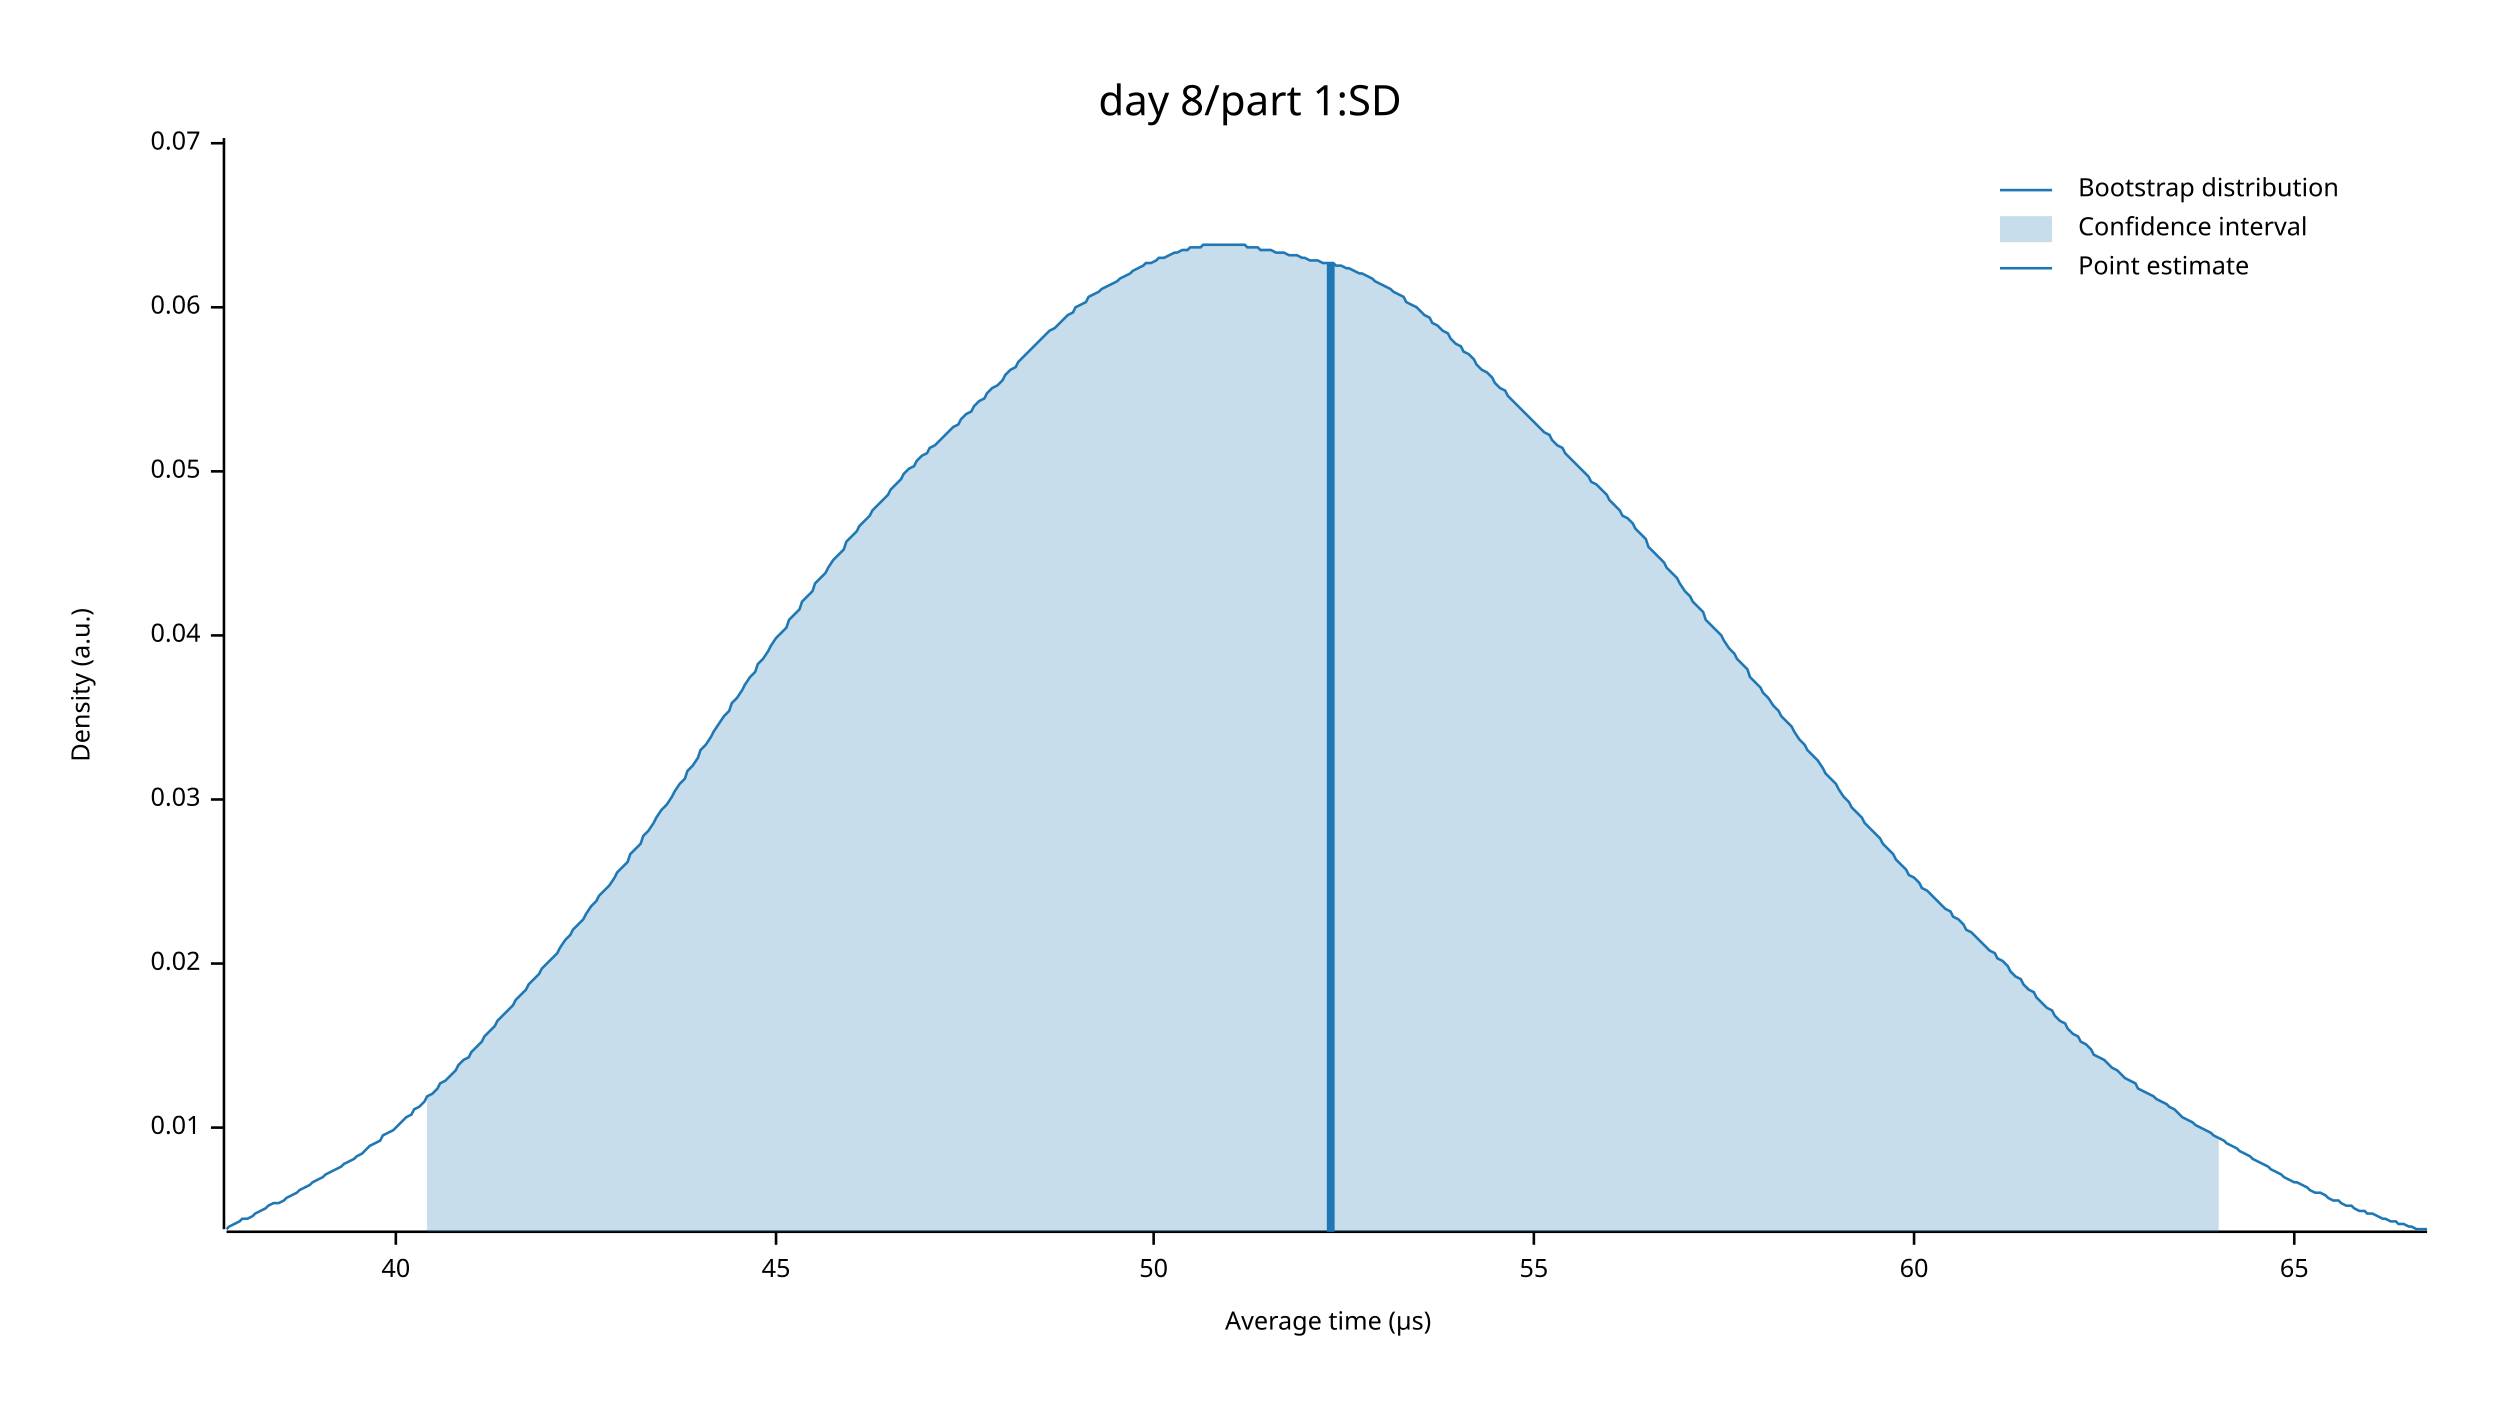
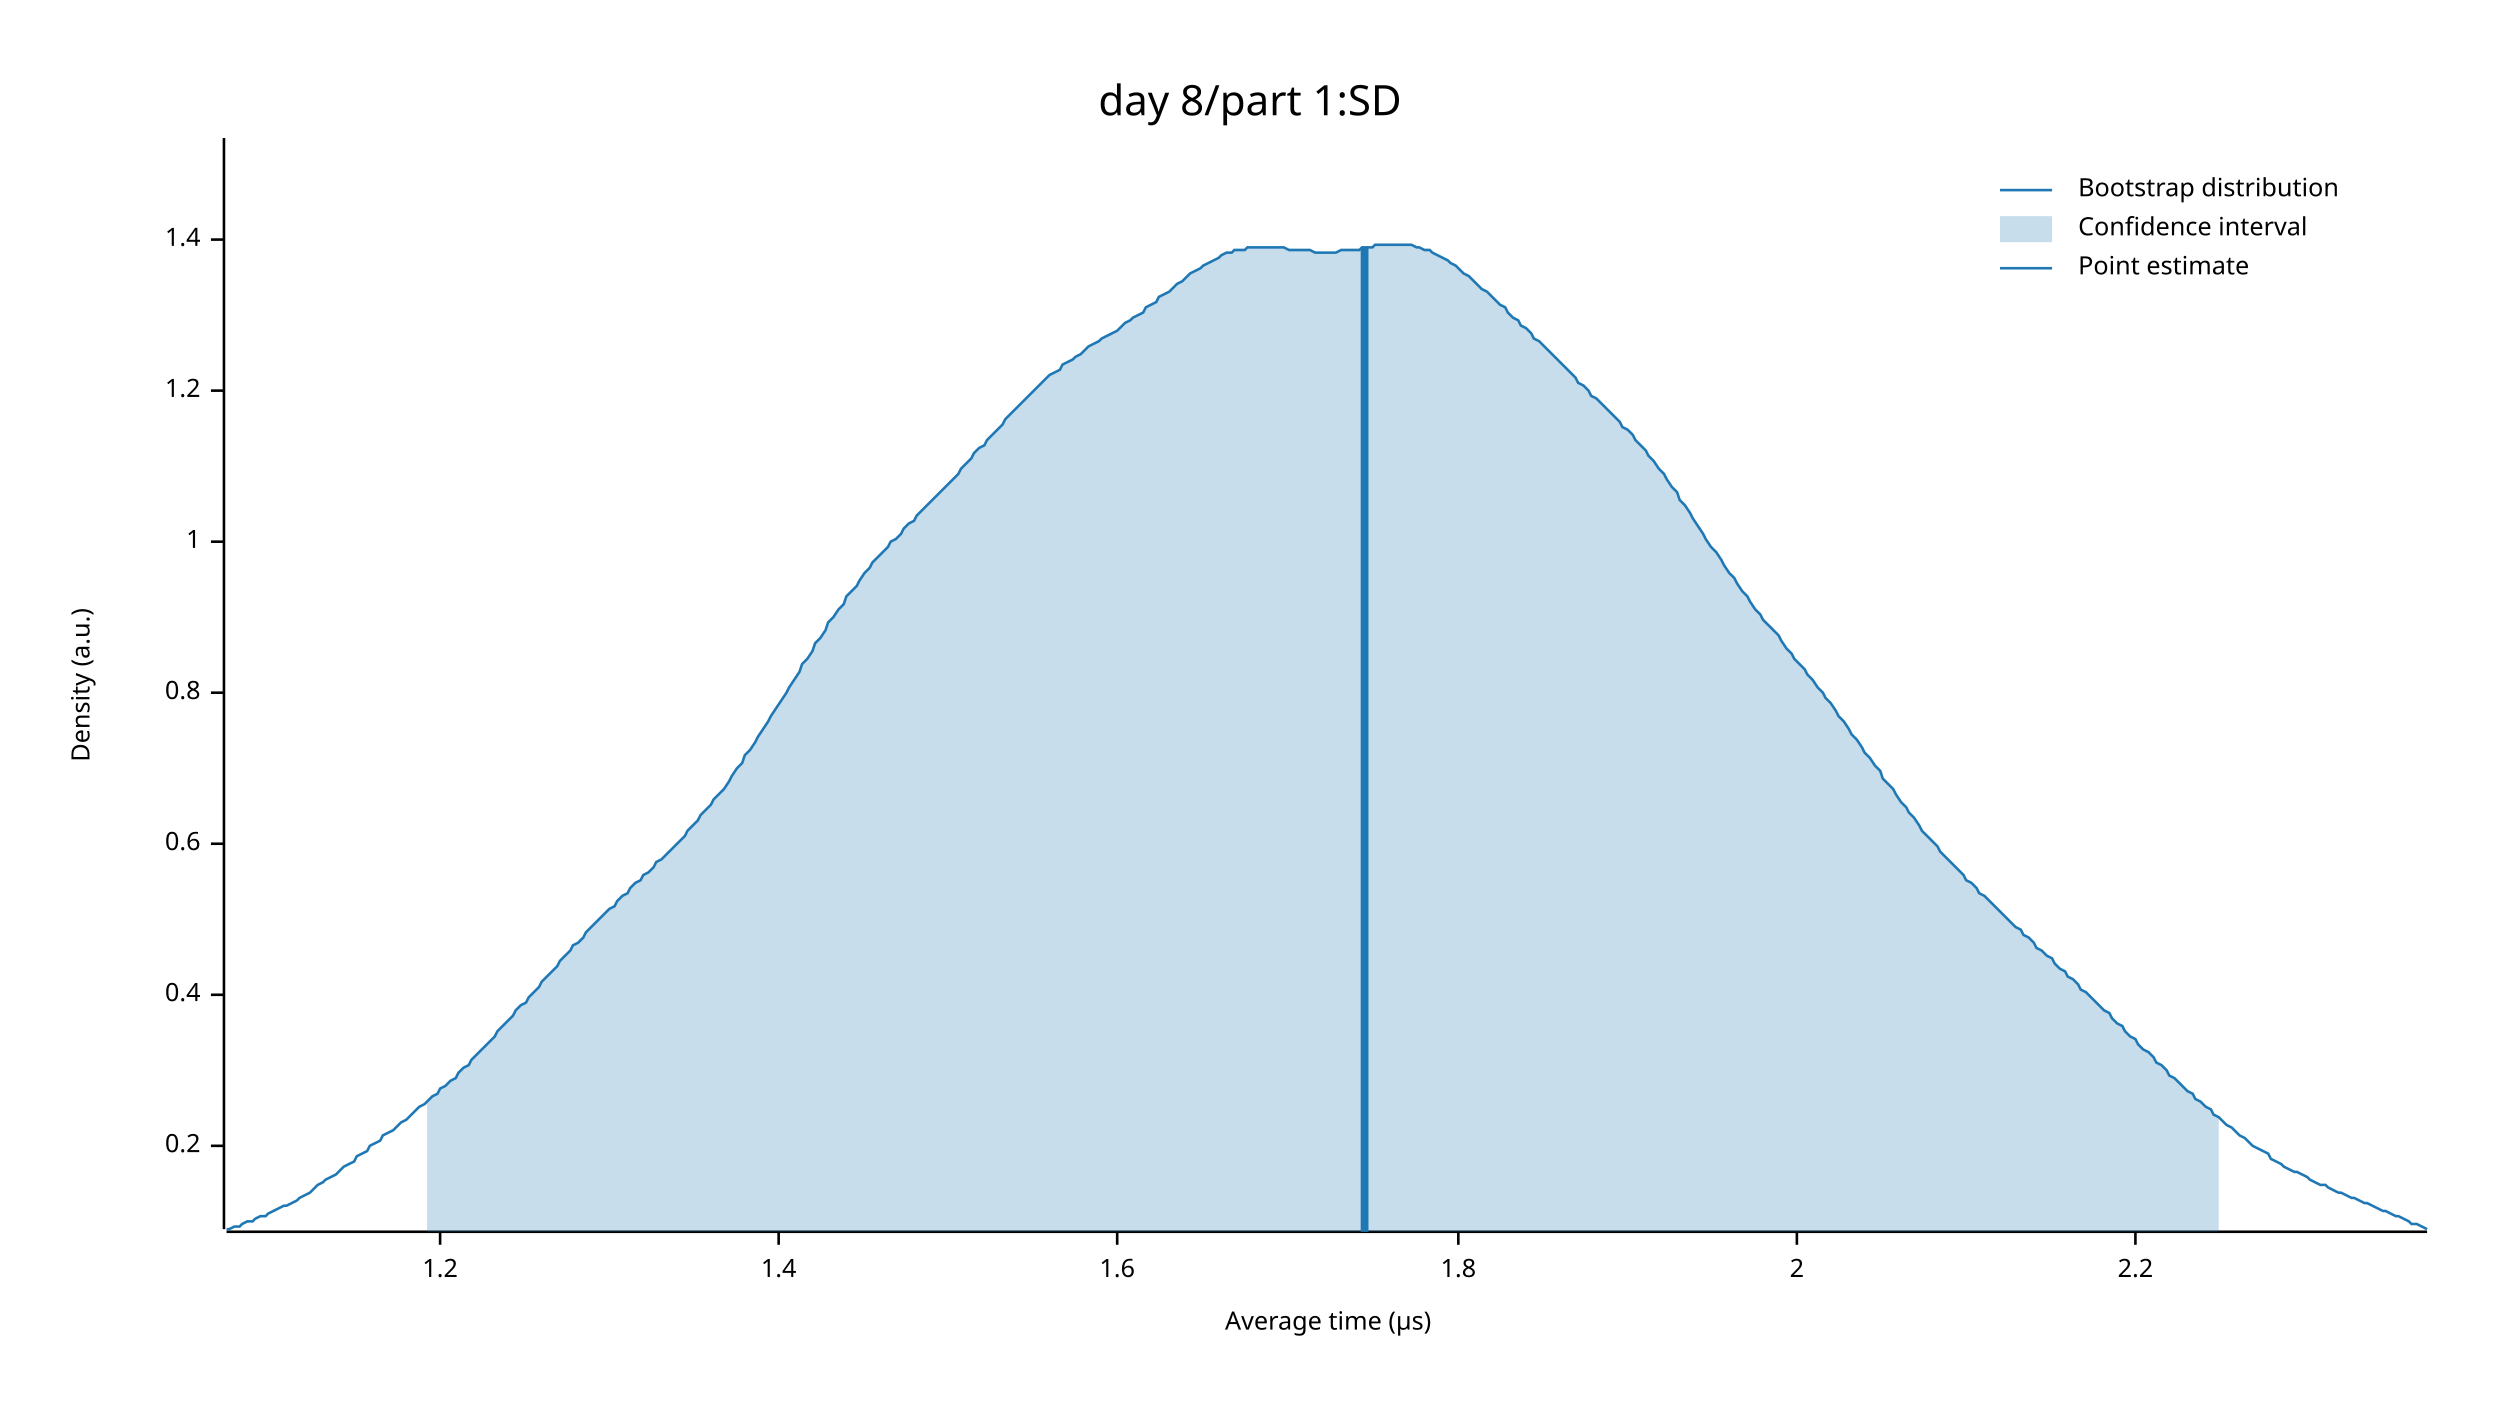
<svg xmlns="http://www.w3.org/2000/svg" width="960" height="540" viewBox="0 0 960 540">
  <text x="480" y="32" dy="0.76em" text-anchor="middle" font-family="sans-serif" font-size="16.129" opacity="1" fill="#000000">
day 8/part 1:SD
</text>
  <text x="27" y="263" dy="0.76em" text-anchor="middle" font-family="sans-serif" font-size="9.677" opacity="1" fill="#000000" transform="rotate(270, 27, 263)">
Density (a.u.)
</text>
  <text x="510" y="513" dy="-0.5ex" text-anchor="middle" font-family="sans-serif" font-size="9.677" opacity="1" fill="#000000">
Average time (µs)
</text>
  <polyline fill="none" opacity="1" stroke="#000000" stroke-width="1" points="86,53 86,472 " />
-   <text x="77" y="433" dy="0.5ex" text-anchor="end" font-family="sans-serif" font-size="9.677" opacity="1" fill="#000000">
- 0.01
+   <text x="77" y="440" dy="0.5ex" text-anchor="end" font-family="sans-serif" font-size="9.677" opacity="1" fill="#000000">
+ 0.2
</text>
-   <polyline fill="none" opacity="1" stroke="#000000" stroke-width="1" points="81,433 86,433 " />
-   <text x="77" y="370" dy="0.5ex" text-anchor="end" font-family="sans-serif" font-size="9.677" opacity="1" fill="#000000">
- 0.02
+   <polyline fill="none" opacity="1" stroke="#000000" stroke-width="1" points="81,440 86,440 " />
+   <text x="77" y="382" dy="0.5ex" text-anchor="end" font-family="sans-serif" font-size="9.677" opacity="1" fill="#000000">
+ 0.4
</text>
-   <polyline fill="none" opacity="1" stroke="#000000" stroke-width="1" points="81,370 86,370 " />
-   <text x="77" y="307" dy="0.5ex" text-anchor="end" font-family="sans-serif" font-size="9.677" opacity="1" fill="#000000">
- 0.03
+   <polyline fill="none" opacity="1" stroke="#000000" stroke-width="1" points="81,382 86,382 " />
+   <text x="77" y="324" dy="0.5ex" text-anchor="end" font-family="sans-serif" font-size="9.677" opacity="1" fill="#000000">
+ 0.6
</text>
-   <polyline fill="none" opacity="1" stroke="#000000" stroke-width="1" points="81,307 86,307 " />
-   <text x="77" y="244" dy="0.5ex" text-anchor="end" font-family="sans-serif" font-size="9.677" opacity="1" fill="#000000">
- 0.04
+   <polyline fill="none" opacity="1" stroke="#000000" stroke-width="1" points="81,324 86,324 " />
+   <text x="77" y="266" dy="0.5ex" text-anchor="end" font-family="sans-serif" font-size="9.677" opacity="1" fill="#000000">
+ 0.8
</text>
-   <polyline fill="none" opacity="1" stroke="#000000" stroke-width="1" points="81,244 86,244 " />
-   <text x="77" y="181" dy="0.5ex" text-anchor="end" font-family="sans-serif" font-size="9.677" opacity="1" fill="#000000">
- 0.05
+   <polyline fill="none" opacity="1" stroke="#000000" stroke-width="1" points="81,266 86,266 " />
+   <text x="77" y="208" dy="0.5ex" text-anchor="end" font-family="sans-serif" font-size="9.677" opacity="1" fill="#000000">
+ 1
</text>
-   <polyline fill="none" opacity="1" stroke="#000000" stroke-width="1" points="81,181 86,181 " />
-   <text x="77" y="118" dy="0.5ex" text-anchor="end" font-family="sans-serif" font-size="9.677" opacity="1" fill="#000000">
- 0.06
+   <polyline fill="none" opacity="1" stroke="#000000" stroke-width="1" points="81,208 86,208 " />
+   <text x="77" y="150" dy="0.5ex" text-anchor="end" font-family="sans-serif" font-size="9.677" opacity="1" fill="#000000">
+ 1.2
</text>
-   <polyline fill="none" opacity="1" stroke="#000000" stroke-width="1" points="81,118 86,118 " />
-   <text x="77" y="55" dy="0.5ex" text-anchor="end" font-family="sans-serif" font-size="9.677" opacity="1" fill="#000000">
- 0.07
+   <polyline fill="none" opacity="1" stroke="#000000" stroke-width="1" points="81,150 86,150 " />
+   <text x="77" y="92" dy="0.5ex" text-anchor="end" font-family="sans-serif" font-size="9.677" opacity="1" fill="#000000">
+ 1.4
</text>
-   <polyline fill="none" opacity="1" stroke="#000000" stroke-width="1" points="81,55 86,55 " />
+   <polyline fill="none" opacity="1" stroke="#000000" stroke-width="1" points="81,92 86,92 " />
  <polyline fill="none" opacity="1" stroke="#000000" stroke-width="1" points="87,473 932,473 " />
-   <text x="152" y="483" dy="0.76em" text-anchor="middle" font-family="sans-serif" font-size="9.677" opacity="1" fill="#000000">
- 40
+   <text x="169" y="483" dy="0.76em" text-anchor="middle" font-family="sans-serif" font-size="9.677" opacity="1" fill="#000000">
+ 1.2
</text>
-   <polyline fill="none" opacity="1" stroke="#000000" stroke-width="1" points="152,473 152,478 " />
-   <text x="298" y="483" dy="0.76em" text-anchor="middle" font-family="sans-serif" font-size="9.677" opacity="1" fill="#000000">
- 45
+   <polyline fill="none" opacity="1" stroke="#000000" stroke-width="1" points="169,473 169,478 " />
+   <text x="299" y="483" dy="0.76em" text-anchor="middle" font-family="sans-serif" font-size="9.677" opacity="1" fill="#000000">
+ 1.4
</text>
-   <polyline fill="none" opacity="1" stroke="#000000" stroke-width="1" points="298,473 298,478 " />
-   <text x="443" y="483" dy="0.76em" text-anchor="middle" font-family="sans-serif" font-size="9.677" opacity="1" fill="#000000">
- 50
+   <polyline fill="none" opacity="1" stroke="#000000" stroke-width="1" points="299,473 299,478 " />
+   <text x="429" y="483" dy="0.76em" text-anchor="middle" font-family="sans-serif" font-size="9.677" opacity="1" fill="#000000">
+ 1.6
</text>
-   <polyline fill="none" opacity="1" stroke="#000000" stroke-width="1" points="443,473 443,478 " />
-   <text x="589" y="483" dy="0.76em" text-anchor="middle" font-family="sans-serif" font-size="9.677" opacity="1" fill="#000000">
- 55
+   <polyline fill="none" opacity="1" stroke="#000000" stroke-width="1" points="429,473 429,478 " />
+   <text x="560" y="483" dy="0.76em" text-anchor="middle" font-family="sans-serif" font-size="9.677" opacity="1" fill="#000000">
+ 1.8
</text>
-   <polyline fill="none" opacity="1" stroke="#000000" stroke-width="1" points="589,473 589,478 " />
-   <text x="735" y="483" dy="0.76em" text-anchor="middle" font-family="sans-serif" font-size="9.677" opacity="1" fill="#000000">
- 60
+   <polyline fill="none" opacity="1" stroke="#000000" stroke-width="1" points="560,473 560,478 " />
+   <text x="690" y="483" dy="0.76em" text-anchor="middle" font-family="sans-serif" font-size="9.677" opacity="1" fill="#000000">
+ 2
</text>
-   <polyline fill="none" opacity="1" stroke="#000000" stroke-width="1" points="735,473 735,478 " />
-   <text x="881" y="483" dy="0.76em" text-anchor="middle" font-family="sans-serif" font-size="9.677" opacity="1" fill="#000000">
- 65
+   <polyline fill="none" opacity="1" stroke="#000000" stroke-width="1" points="690,473 690,478 " />
+   <text x="820" y="483" dy="0.76em" text-anchor="middle" font-family="sans-serif" font-size="9.677" opacity="1" fill="#000000">
+ 2.2
</text>
-   <polyline fill="none" opacity="1" stroke="#000000" stroke-width="1" points="881,473 881,478 " />
-   <polyline fill="none" opacity="1" stroke="#1F78B4" stroke-width="1" points="87,472 88,471 90,470 92,469 93,468 95,468 97,467 98,466 100,465 102,464 103,463 105,462 107,462 109,461 110,460 112,459 114,458 115,457 117,456 119,455 120,454 122,453 124,452 125,451 127,450 129,449 131,448 132,447 134,446 136,445 137,444 139,443 141,441 142,440 144,439 146,438 147,436 149,435 151,434 153,432 154,431 156,429 158,428 159,426 161,425 163,423 164,421 166,420 168,418 169,416 171,415 173,413 175,411 176,409 178,407 180,406 181,404 183,402 185,400 186,398 188,396 190,394 191,392 193,390 195,388 197,386 198,384 200,382 202,380 203,378 205,376 207,374 208,372 210,370 212,368 214,366 215,364 217,361 219,359 220,357 222,355 224,353 225,351 227,348 229,346 230,344 232,342 234,340 236,337 237,335 239,333 241,331 242,328 244,326 246,324 247,321 249,319 251,316 252,314 254,311 256,309 258,306 259,304 261,301 263,299 264,296 266,294 268,291 269,288 271,286 273,283 274,281 276,278 278,275 280,273 281,270 283,268 285,265 286,263 288,260 290,258 291,255 293,253 295,250 296,248 298,245 300,243 302,241 303,238 305,236 307,234 308,231 310,229 312,227 313,224 315,222 317,220 318,218 320,215 322,213 324,211 325,208 327,206 329,204 330,202 332,200 334,198 335,196 337,194 339,192 341,190 342,188 344,186 346,184 347,182 349,180 351,179 352,177 354,175 356,174 357,172 359,171 361,169 363,167 364,166 366,164 368,163 369,161 371,159 373,158 374,156 376,154 378,153 379,151 381,149 383,148 385,146 386,144 388,142 390,141 391,139 393,137 395,135 396,134 398,132 400,130 401,129 403,127 405,126 407,124 408,123 410,121 412,120 413,118 415,117 417,116 418,114 420,113 422,112 423,111 425,110 427,109 429,108 430,107 432,106 434,105 435,104 437,103 439,102 440,101 442,101 444,100 445,99 447,99 449,98 451,97 452,97 454,96 456,96 457,95 459,95 461,95 462,94 464,94 466,94 468,94 469,94 471,94 473,94 474,94 476,94 478,94 479,95 481,95 483,95 484,96 486,96 488,96 490,97 491,97 493,97 495,98 496,98 498,98 500,99 501,99 503,100 505,100 506,100 508,101 510,101 512,101 513,102 515,102 517,103 518,103 520,104 522,105 523,105 525,106 527,107 528,108 530,109 532,110 534,111 535,112 537,113 539,114 540,116 542,117 544,118 545,119 547,121 549,122 550,124 552,125 554,127 556,128 557,130 559,132 561,133 562,135 564,136 566,138 567,140 569,142 571,143 573,145 574,147 576,149 578,150 579,152 581,154 583,156 584,157 586,159 588,161 589,162 591,164 593,166 595,167 596,169 598,171 600,172 601,174 603,176 605,178 606,179 608,181 610,183 611,185 613,186 615,188 617,190 618,192 620,194 622,196 623,198 625,199 627,201 628,203 630,205 632,207 633,210 635,212 637,214 639,216 640,218 642,220 644,222 645,224 647,227 649,229 650,231 652,233 654,235 655,238 657,240 659,242 661,244 662,246 664,249 666,251 667,253 669,255 671,257 672,260 674,262 676,264 677,266 679,268 681,271 683,273 684,275 686,277 688,279 689,281 691,284 693,286 694,288 696,290 698,292 700,295 701,297 703,299 705,301 706,303 708,306 710,308 711,310 713,312 715,314 716,316 718,318 720,320 722,322 723,324 725,326 727,328 728,330 730,332 732,334 733,336 735,337 737,339 738,341 740,342 742,344 744,346 745,347 747,349 749,350 750,352 752,353 754,355 755,357 757,358 759,360 760,361 762,363 764,365 766,366 767,368 769,369 771,371 772,373 774,375 776,376 777,378 779,380 781,381 782,383 784,385 786,387 788,388 789,390 791,392 793,393 794,395 796,397 798,398 799,400 801,401 803,403 804,405 806,406 808,407 810,409 811,410 813,411 815,413 816,414 818,415 820,416 821,418 823,419 825,420 827,421 828,422 830,423 832,424 833,425 835,426 837,428 838,429 840,430 842,431 843,432 845,433 847,434 849,435 850,436 852,437 854,438 855,439 857,440 859,441 860,442 862,443 864,444 865,445 867,446 869,447 871,448 872,449 874,450 876,451 877,452 879,453 881,454 882,454 884,455 886,456 887,457 889,458 891,458 893,459 894,460 896,461 898,461 899,462 901,463 903,463 904,464 906,465 908,465 909,466 911,466 913,467 915,468 916,468 918,469 920,469 921,470 923,470 925,471 926,471 928,472 930,472 932,472 " />
-   <polygon opacity="0.25" fill="#1F78B4" points="164,421 166,420 168,418 169,416 171,415 173,413 175,411 176,409 178,407 180,406 181,404 183,402 185,400 186,398 188,396 190,394 191,392 193,390 195,388 197,386 198,384 200,382 202,380 203,378 205,376 207,374 208,372 210,370 212,368 214,366 215,364 217,361 219,359 220,357 222,355 224,353 225,351 227,348 229,346 230,344 232,342 234,340 236,337 237,335 239,333 241,331 242,328 244,326 246,324 247,321 249,319 251,316 252,314 254,311 256,309 258,306 259,304 261,301 263,299 264,296 266,294 268,291 269,288 271,286 273,283 274,281 276,278 278,275 280,273 281,270 283,268 285,265 286,263 288,260 290,258 291,255 293,253 295,250 296,248 298,245 300,243 302,241 303,238 305,236 307,234 308,231 310,229 312,227 313,224 315,222 317,220 318,218 320,215 322,213 324,211 325,208 327,206 329,204 330,202 332,200 334,198 335,196 337,194 339,192 341,190 342,188 344,186 346,184 347,182 349,180 351,179 352,177 354,175 356,174 357,172 359,171 361,169 363,167 364,166 366,164 368,163 369,161 371,159 373,158 374,156 376,154 378,153 379,151 381,149 383,148 385,146 386,144 388,142 390,141 391,139 393,137 395,135 396,134 398,132 400,130 401,129 403,127 405,126 407,124 408,123 410,121 412,120 413,118 415,117 417,116 418,114 420,113 422,112 423,111 425,110 427,109 429,108 430,107 432,106 434,105 435,104 437,103 439,102 440,101 442,101 444,100 445,99 447,99 449,98 451,97 452,97 454,96 456,96 457,95 459,95 461,95 462,94 464,94 466,94 468,94 469,94 471,94 473,94 474,94 476,94 478,94 479,95 481,95 483,95 484,96 486,96 488,96 490,97 491,97 493,97 495,98 496,98 498,98 500,99 501,99 503,100 505,100 506,100 508,101 510,101 512,101 513,102 515,102 517,103 518,103 520,104 522,105 523,105 525,106 527,107 528,108 530,109 532,110 534,111 535,112 537,113 539,114 540,116 542,117 544,118 545,119 547,121 549,122 550,124 552,125 554,127 556,128 557,130 559,132 561,133 562,135 564,136 566,138 567,140 569,142 571,143 573,145 574,147 576,149 578,150 579,152 581,154 583,156 584,157 586,159 588,161 589,162 591,164 593,166 595,167 596,169 598,171 600,172 601,174 603,176 605,178 606,179 608,181 610,183 611,185 613,186 615,188 617,190 618,192 620,194 622,196 623,198 625,199 627,201 628,203 630,205 632,207 633,210 635,212 637,214 639,216 640,218 642,220 644,222 645,224 647,227 649,229 650,231 652,233 654,235 655,238 657,240 659,242 661,244 662,246 664,249 666,251 667,253 669,255 671,257 672,260 674,262 676,264 677,266 679,268 681,271 683,273 684,275 686,277 688,279 689,281 691,284 693,286 694,288 696,290 698,292 700,295 701,297 703,299 705,301 706,303 708,306 710,308 711,310 713,312 715,314 716,316 718,318 720,320 722,322 723,324 725,326 727,328 728,330 730,332 732,334 733,336 735,337 737,339 738,341 740,342 742,344 744,346 745,347 747,349 749,350 750,352 752,353 754,355 755,357 757,358 759,360 760,361 762,363 764,365 766,366 767,368 769,369 771,371 772,373 774,375 776,376 777,378 779,380 781,381 782,383 784,385 786,387 788,388 789,390 791,392 793,393 794,395 796,397 798,398 799,400 801,401 803,403 804,405 806,406 808,407 810,409 811,410 813,411 815,413 816,414 818,415 820,416 821,418 823,419 825,420 827,421 828,422 830,423 832,424 833,425 835,426 837,428 838,429 840,430 842,431 843,432 845,433 847,434 849,435 850,436 852,437 852,473 164,473 " />
-   <polyline fill="none" opacity="1" stroke="#1F78B4" stroke-width="3" points="511,473 511,101 " />
+   <polyline fill="none" opacity="1" stroke="#000000" stroke-width="1" points="820,473 820,478 " />
+   <polyline fill="none" opacity="1" stroke="#1F78B4" stroke-width="1" points="87,472 88,472 90,471 92,471 93,470 95,469 97,469 98,468 100,467 102,467 103,466 105,465 107,464 109,463 110,463 112,462 114,461 115,460 117,459 119,458 120,457 122,455 124,454 125,453 127,452 129,451 131,449 132,448 134,447 136,446 137,444 139,443 141,442 142,440 144,439 146,438 147,436 149,435 151,434 153,432 154,431 156,430 158,428 159,427 161,425 163,424 164,423 166,421 168,420 169,418 171,417 173,415 175,414 176,412 178,410 180,409 181,407 183,405 185,403 186,402 188,400 190,398 191,396 193,394 195,392 197,390 198,388 200,386 202,385 203,383 205,381 207,379 208,377 210,375 212,373 214,371 215,369 217,367 219,365 220,363 222,362 224,360 225,358 227,356 229,354 230,353 232,351 234,349 236,348 237,346 239,344 241,343 242,341 244,339 246,338 247,336 249,335 251,333 252,331 254,330 256,328 258,326 259,325 261,323 263,321 264,319 266,317 268,315 269,313 271,311 273,309 274,307 276,305 278,303 280,300 281,298 283,295 285,293 286,290 288,288 290,285 291,283 293,280 295,277 296,275 298,272 300,269 302,266 303,264 305,261 307,258 308,255 310,253 312,250 313,247 315,245 317,242 318,239 320,237 322,234 324,232 325,229 327,227 329,225 330,223 332,220 334,218 335,216 337,214 339,212 341,210 342,208 344,207 346,205 347,203 349,201 351,200 352,198 354,196 356,194 357,193 359,191 361,189 363,187 364,186 366,184 368,182 369,180 371,178 373,176 374,174 376,172 378,171 379,169 381,167 383,165 385,163 386,161 388,159 390,157 391,156 393,154 395,152 396,151 398,149 400,147 401,146 403,144 405,143 407,142 408,140 410,139 412,138 413,137 415,136 417,134 418,133 420,132 422,131 423,130 425,129 427,128 429,127 430,126 432,124 434,123 435,122 437,121 439,120 440,118 442,117 444,116 445,114 447,113 449,112 451,110 452,109 454,108 456,106 457,105 459,104 461,103 462,102 464,101 466,100 468,99 469,98 471,97 473,97 474,96 476,96 478,96 479,95 481,95 483,95 484,95 486,95 488,95 490,95 491,95 493,95 495,96 496,96 498,96 500,96 501,96 503,96 505,97 506,97 508,97 510,97 512,97 513,97 515,96 517,96 518,96 520,96 522,96 523,95 525,95 527,95 528,94 530,94 532,94 534,94 535,94 537,94 539,94 540,94 542,94 544,95 545,95 547,96 549,96 550,97 552,98 554,99 556,100 557,101 559,102 561,104 562,105 564,106 566,108 567,109 569,111 571,112 573,114 574,115 576,117 578,118 579,120 581,122 583,123 584,125 586,126 588,128 589,130 591,131 593,133 595,135 596,136 598,138 600,140 601,141 603,143 605,145 606,147 608,148 610,150 611,152 613,153 615,155 617,157 618,158 620,160 622,162 623,164 625,165 627,167 628,169 630,171 632,173 633,175 635,177 637,180 639,182 640,184 642,187 644,189 645,192 647,194 649,197 650,199 652,202 654,205 655,207 657,210 659,212 661,215 662,217 664,220 666,222 667,224 669,227 671,229 672,231 674,234 676,236 677,238 679,240 681,242 683,244 684,246 686,249 688,251 689,253 691,255 693,257 694,259 696,261 698,264 700,266 701,268 703,270 705,273 706,275 708,277 710,280 711,282 713,284 715,287 716,289 718,291 720,294 722,296 723,299 725,301 727,303 728,305 730,308 732,310 733,312 735,314 737,317 738,319 740,321 742,323 744,325 745,327 747,329 749,331 750,332 752,334 754,336 755,338 757,339 759,341 760,343 762,344 764,346 766,348 767,349 769,351 771,353 772,354 774,356 776,357 777,359 779,360 781,362 782,364 784,365 786,367 788,368 789,370 791,372 793,373 794,375 796,376 798,378 799,380 801,381 803,383 804,384 806,386 808,388 810,389 811,391 813,393 815,394 816,396 818,398 820,399 821,401 823,403 825,404 827,406 828,408 830,409 832,411 833,413 835,414 837,416 838,417 840,419 842,420 843,422 845,423 847,425 849,426 850,428 852,429 854,431 855,432 857,433 859,435 860,436 862,437 864,439 865,440 867,441 869,442 871,443 872,445 874,446 876,447 877,448 879,449 881,450 882,450 884,451 886,452 887,453 889,454 891,455 893,455 894,456 896,457 898,458 899,458 901,459 903,460 904,460 906,461 908,462 909,462 911,463 913,464 915,465 916,465 918,466 920,467 921,467 923,468 925,469 926,470 928,470 930,471 932,472 " />
+   <polygon opacity="0.25" fill="#1F78B4" points="164,423 166,421 168,420 169,418 171,417 173,415 175,414 176,412 178,410 180,409 181,407 183,405 185,403 186,402 188,400 190,398 191,396 193,394 195,392 197,390 198,388 200,386 202,385 203,383 205,381 207,379 208,377 210,375 212,373 214,371 215,369 217,367 219,365 220,363 222,362 224,360 225,358 227,356 229,354 230,353 232,351 234,349 236,348 237,346 239,344 241,343 242,341 244,339 246,338 247,336 249,335 251,333 252,331 254,330 256,328 258,326 259,325 261,323 263,321 264,319 266,317 268,315 269,313 271,311 273,309 274,307 276,305 278,303 280,300 281,298 283,295 285,293 286,290 288,288 290,285 291,283 293,280 295,277 296,275 298,272 300,269 302,266 303,264 305,261 307,258 308,255 310,253 312,250 313,247 315,245 317,242 318,239 320,237 322,234 324,232 325,229 327,227 329,225 330,223 332,220 334,218 335,216 337,214 339,212 341,210 342,208 344,207 346,205 347,203 349,201 351,200 352,198 354,196 356,194 357,193 359,191 361,189 363,187 364,186 366,184 368,182 369,180 371,178 373,176 374,174 376,172 378,171 379,169 381,167 383,165 385,163 386,161 388,159 390,157 391,156 393,154 395,152 396,151 398,149 400,147 401,146 403,144 405,143 407,142 408,140 410,139 412,138 413,137 415,136 417,134 418,133 420,132 422,131 423,130 425,129 427,128 429,127 430,126 432,124 434,123 435,122 437,121 439,120 440,118 442,117 444,116 445,114 447,113 449,112 451,110 452,109 454,108 456,106 457,105 459,104 461,103 462,102 464,101 466,100 468,99 469,98 471,97 473,97 474,96 476,96 478,96 479,95 481,95 483,95 484,95 486,95 488,95 490,95 491,95 493,95 495,96 496,96 498,96 500,96 501,96 503,96 505,97 506,97 508,97 510,97 512,97 513,97 515,96 517,96 518,96 520,96 522,96 523,95 525,95 527,95 528,94 530,94 532,94 534,94 535,94 537,94 539,94 540,94 542,94 544,95 545,95 547,96 549,96 550,97 552,98 554,99 556,100 557,101 559,102 561,104 562,105 564,106 566,108 567,109 569,111 571,112 573,114 574,115 576,117 578,118 579,120 581,122 583,123 584,125 586,126 588,128 589,130 591,131 593,133 595,135 596,136 598,138 600,140 601,141 603,143 605,145 606,147 608,148 610,150 611,152 613,153 615,155 617,157 618,158 620,160 622,162 623,164 625,165 627,167 628,169 630,171 632,173 633,175 635,177 637,180 639,182 640,184 642,187 644,189 645,192 647,194 649,197 650,199 652,202 654,205 655,207 657,210 659,212 661,215 662,217 664,220 666,222 667,224 669,227 671,229 672,231 674,234 676,236 677,238 679,240 681,242 683,244 684,246 686,249 688,251 689,253 691,255 693,257 694,259 696,261 698,264 700,266 701,268 703,270 705,273 706,275 708,277 710,280 711,282 713,284 715,287 716,289 718,291 720,294 722,296 723,299 725,301 727,303 728,305 730,308 732,310 733,312 735,314 737,317 738,319 740,321 742,323 744,325 745,327 747,329 749,331 750,332 752,334 754,336 755,338 757,339 759,341 760,343 762,344 764,346 766,348 767,349 769,351 771,353 772,354 774,356 776,357 777,359 779,360 781,362 782,364 784,365 786,367 788,368 789,370 791,372 793,373 794,375 796,376 798,378 799,380 801,381 803,383 804,384 806,386 808,388 810,389 811,391 813,393 815,394 816,396 818,398 820,399 821,401 823,403 825,404 827,406 828,408 830,409 832,411 833,413 835,414 837,416 838,417 840,419 842,420 843,422 845,423 847,425 849,426 850,428 852,429 852,473 164,473 " />
+   <polyline fill="none" opacity="1" stroke="#1F78B4" stroke-width="3" points="524,473 524,95 " />
  <text x="798" y="68" dy="0.76em" text-anchor="start" font-family="sans-serif" font-size="9.677" opacity="1" fill="#000000">
Bootstrap distribution
</text>
  <text x="798" y="83" dy="0.76em" text-anchor="start" font-family="sans-serif" font-size="9.677" opacity="1" fill="#000000">
Confidence interval
</text>
  <text x="798" y="98" dy="0.76em" text-anchor="start" font-family="sans-serif" font-size="9.677" opacity="1" fill="#000000">
Point estimate
</text>
  <polyline fill="none" opacity="1" stroke="#1F78B4" stroke-width="1" points="768,73 788,73 " />
  <rect x="768" y="83" width="20" height="10" opacity="0.25" fill="#1F78B4" stroke="none" />
  <polyline fill="none" opacity="1" stroke="#1F78B4" stroke-width="1" points="768,103 788,103 " />
</svg>
